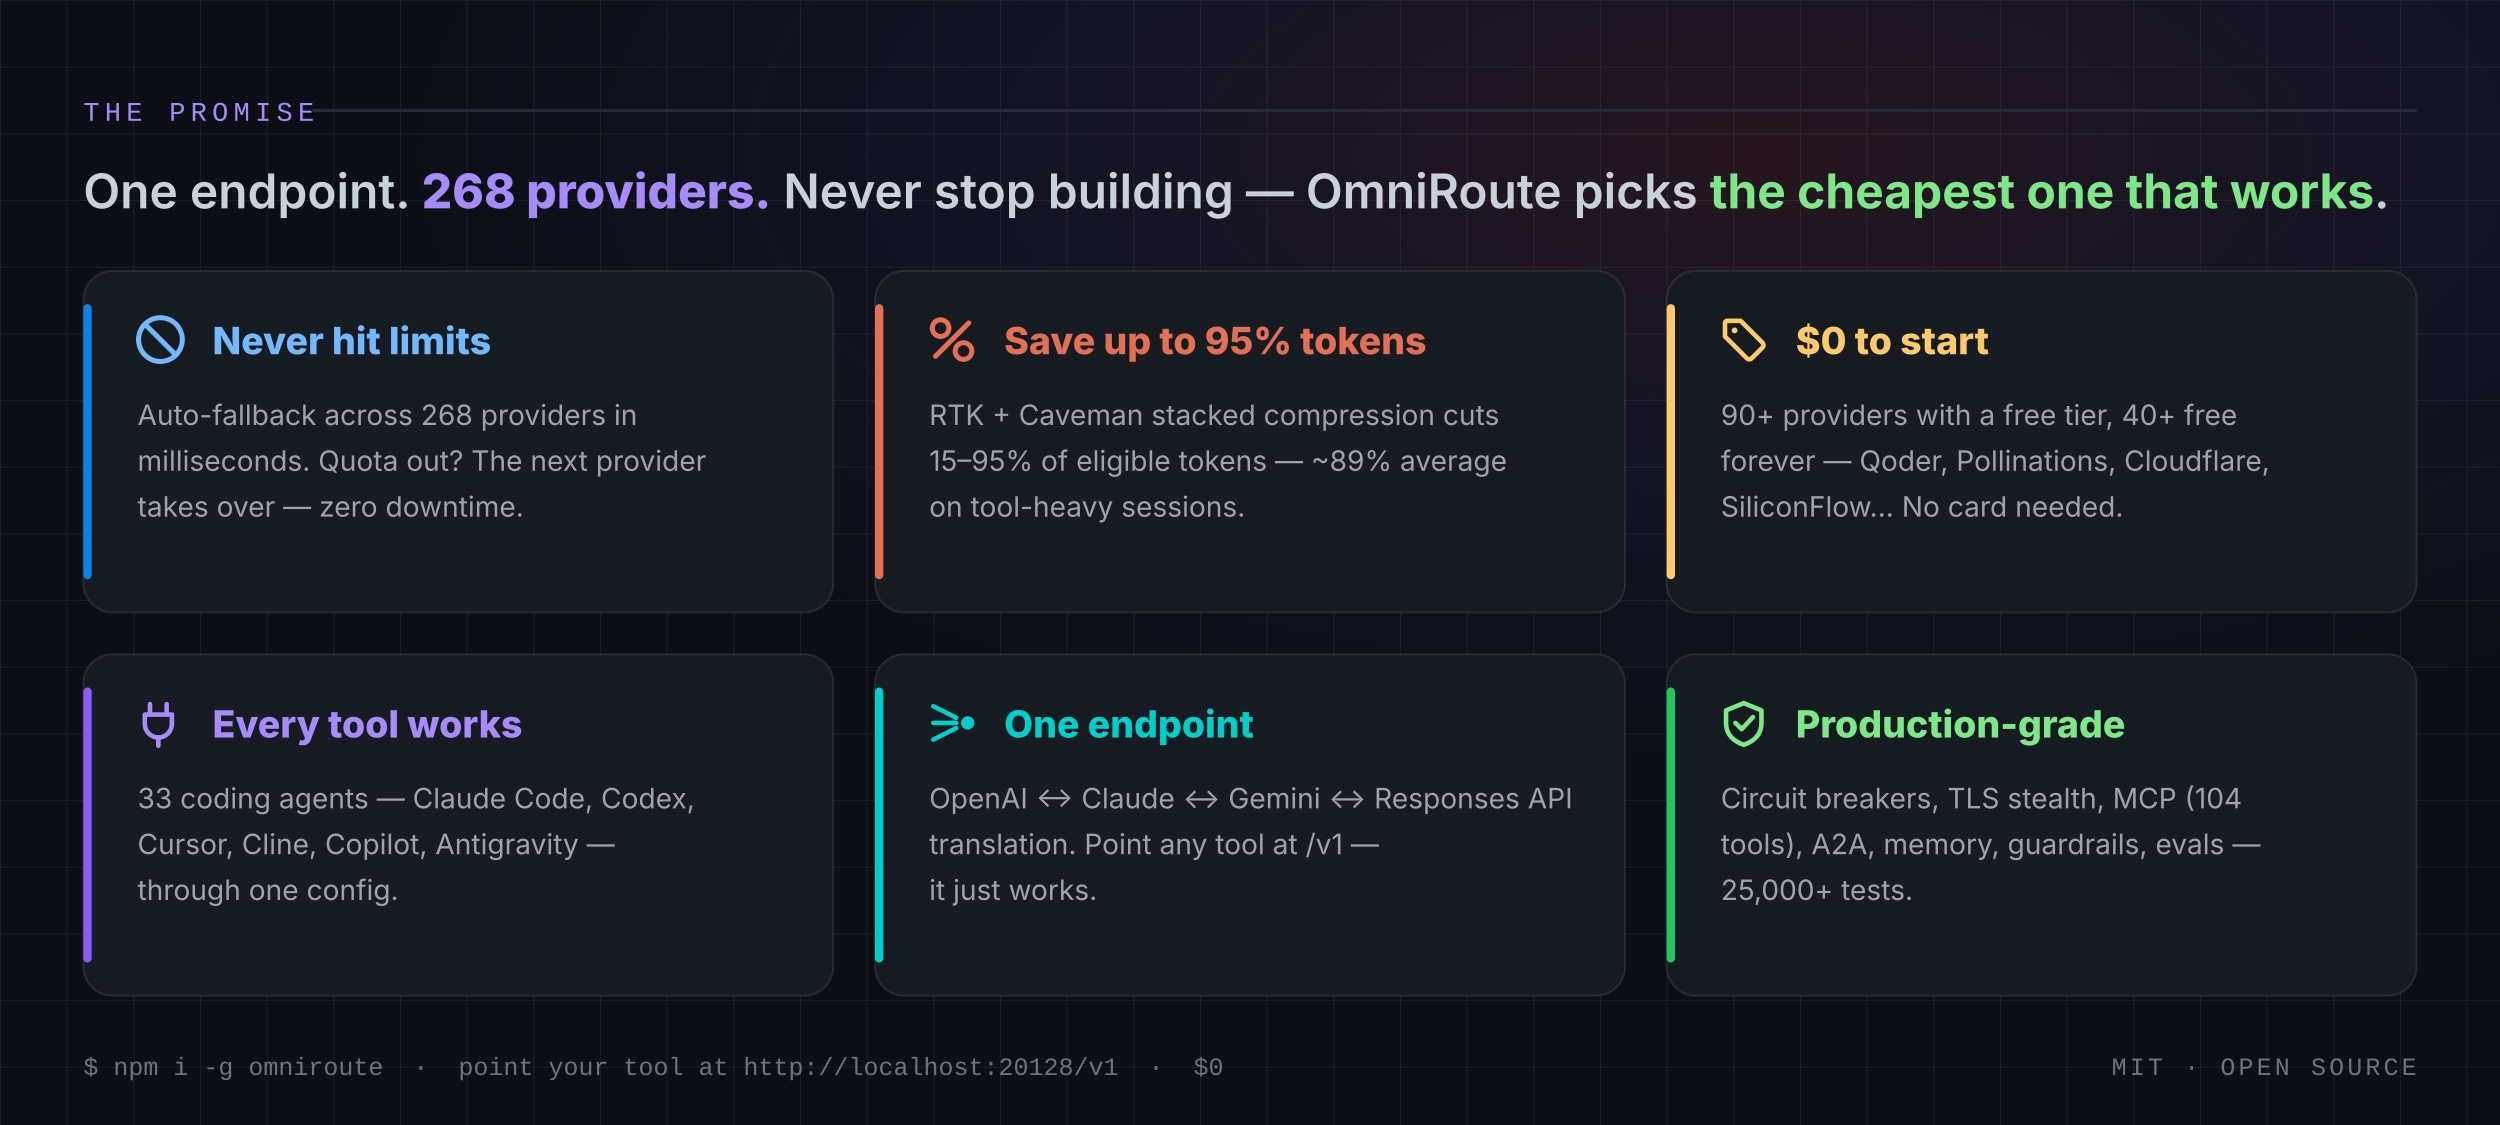
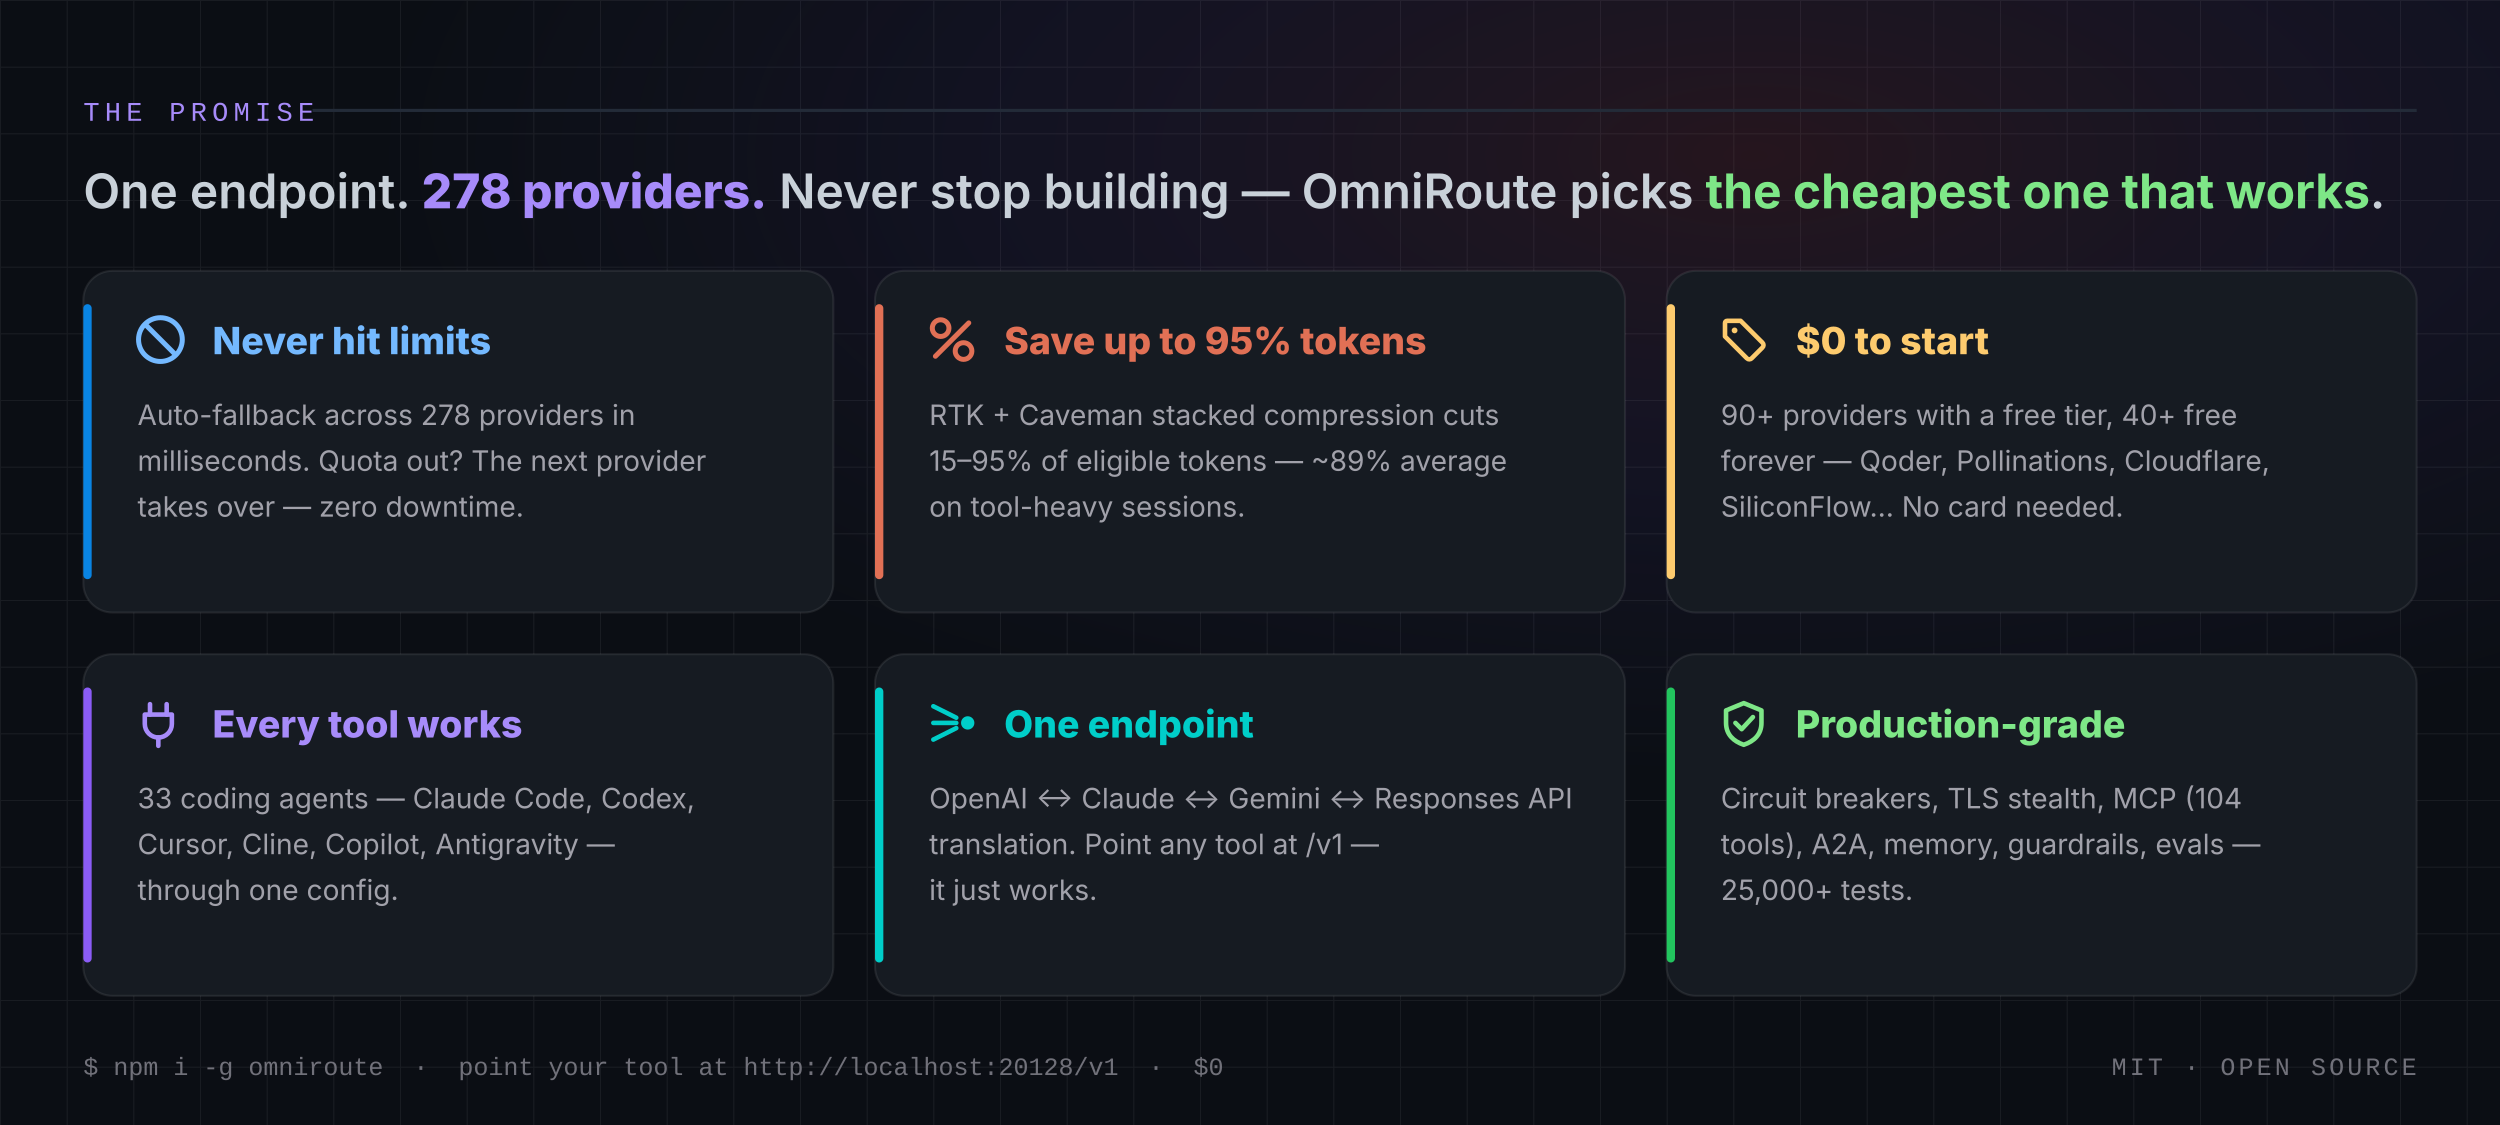
- <svg xmlns="http://www.w3.org/2000/svg" viewBox="0 0 1200 540" role="img" aria-label="The OmniRoute promise: one endpoint, 268 providers — never stop building, OmniRoute picks the cheapest one that works. Six pillars. Never hit limits: auto-fallback across 268 providers in milliseconds, quota out means the next provider takes over with zero downtime. Save up to 95 percent of tokens: RTK plus Caveman stacked compression cuts 15 to 95 percent of eligible tokens, about 89 percent average on tool-heavy sessions. Zero dollars to start: 90+ providers with a free tier, 40+ free forever — Qoder, Pollinations, Cloudflare, SiliconFlow — no card needed. Every tool works: 33 coding agents including Claude Code, Codex, Cursor, Cline, Copilot and Antigravity through one config. One endpoint: OpenAI, Claude, Gemini and Responses API translation — point any tool at /v1 and it just works. Production-grade: circuit breakers, TLS stealth, MCP with 104 tools, A2A, memory, guardrails, evals — 25,000+ tests.">
+ <svg xmlns="http://www.w3.org/2000/svg" viewBox="0 0 1200 540" role="img" aria-label="The OmniRoute promise: one endpoint, 278 providers — never stop building, OmniRoute picks the cheapest one that works. Six pillars. Never hit limits: auto-fallback across 278 providers in milliseconds, quota out means the next provider takes over with zero downtime. Save up to 95 percent of tokens: RTK plus Caveman stacked compression cuts 15 to 95 percent of eligible tokens, about 89 percent average on tool-heavy sessions. Zero dollars to start: 90+ providers with a free tier, 40+ free forever — Qoder, Pollinations, Cloudflare, SiliconFlow — no card needed. Every tool works: 33 coding agents including Claude Code, Codex, Cursor, Cline, Copilot and Antigravity through one config. One endpoint: OpenAI, Claude, Gemini and Responses API translation — point any tool at /v1 and it just works. Production-grade: circuit breakers, TLS stealth, MCP with 104 tools, A2A, memory, guardrails, evals — 25,000+ tests.">
  <defs>
    <pattern id="gridPaperP" width="32" height="32" patternUnits="userSpaceOnUse">
      <path d="M 32 0 L 0 0 0 32" fill="none" stroke="#ffffff" stroke-opacity="0.06" stroke-width="1" />
    </pattern>
    <radialGradient id="bgGlowP" cx="70%" cy="14%" r="55%">
      <stop offset="0%" stop-color="#e54d5e" stop-opacity="0.12" />
      <stop offset="55%" stop-color="#8b5cf6" stop-opacity="0.06" />
      <stop offset="100%" stop-color="#6366f1" stop-opacity="0" />
    </radialGradient>
  </defs>
  <rect width="1200" height="540" fill="#0b0e14" />
  <rect width="1200" height="540" fill="url(#gridPaperP)" />
  <rect width="1200" height="540" fill="url(#bgGlowP)" />
  <g>
    <text x="40" y="58" font-family="Consolas, 'Courier New', monospace" font-size="13" letter-spacing="2.5" fill="#a78bfa">THE PROMISE</text>
    <line x1="150" y1="53" x2="1160" y2="53" stroke="#232b38" stroke-width="1.5" />
  </g>
  <g>
-     <text x="40" y="100" font-family="Inter, 'Segoe UI', Arial, Helvetica, system-ui, sans-serif" font-size="23" font-weight="600" fill="#c9d1d9">One endpoint. <tspan fill="#a78bfa" font-weight="800">268 providers.</tspan> Never stop building — OmniRoute picks <tspan fill="#7ee787" font-weight="700">the cheapest one that works</tspan>.</text>
+     <text x="40" y="100" font-family="Inter, 'Segoe UI', Arial, Helvetica, system-ui, sans-serif" font-size="23" font-weight="600" fill="#c9d1d9">One endpoint. <tspan fill="#a78bfa" font-weight="800">278 providers.</tspan> Never stop building — OmniRoute picks <tspan fill="#7ee787" font-weight="700">the cheapest one that works</tspan>.</text>
  </g>
  <g font-family="Inter, 'Segoe UI', Arial, Helvetica, system-ui, sans-serif">
    <g>
      <rect x="40" y="130" width="360" height="164" rx="14" fill="#161b22" stroke="#ffffff" stroke-opacity="0.08" stroke-width="1" />
      <rect x="40" y="130" width="360" height="164" rx="14" fill="none" stroke="#74b9ff" stroke-width="1.5" opacity="0">
        <animate attributeName="opacity" values="0;0.9;0;0" keyTimes="0;0.055;0.12;1" dur="12s" begin="3s" repeatCount="indefinite" />
      </rect>
      <rect x="40" y="146" width="4" height="132" rx="2" fill="#0984e3" />
      <g transform="translate(66,152)" stroke="#74b9ff" stroke-width="2.4" fill="none" stroke-linecap="round">
        <circle cx="11" cy="11" r="10.5" />
        <line x1="3.9" y1="3.9" x2="18.1" y2="18.1" />
      </g>
      <text x="102" y="170" font-size="18" font-weight="800" fill="#74b9ff">Never hit limits</text>
-       <text x="66" y="204" font-size="13.5" fill="#a1a1aa">Auto-fallback across 268 providers in</text>
+       <text x="66" y="204" font-size="13.5" fill="#a1a1aa">Auto-fallback across 278 providers in</text>
      <text x="66" y="226" font-size="13.5" fill="#a1a1aa">milliseconds. Quota out? The next provider</text>
      <text x="66" y="248" font-size="13.5" fill="#a1a1aa">takes over — zero downtime.</text>
    </g>
    <g>
      <rect x="420" y="130" width="360" height="164" rx="14" fill="#161b22" stroke="#ffffff" stroke-opacity="0.08" stroke-width="1" />
      <rect x="420" y="130" width="360" height="164" rx="14" fill="none" stroke="#e17055" stroke-width="1.5" opacity="0">
        <animate attributeName="opacity" values="0;0;0.9;0;0" keyTimes="0;0.167;0.222;0.287;1" dur="12s" begin="3s" repeatCount="indefinite" />
      </rect>
      <rect x="420" y="146" width="4" height="132" rx="2" fill="#e17055" />
      <g transform="translate(446,152)" stroke="#e17055" stroke-width="2.4" fill="none" stroke-linecap="round">
        <circle cx="5.5" cy="5.5" r="4" />
        <circle cx="16.5" cy="16.5" r="4" />
        <line x1="19" y1="3" x2="3" y2="19" />
      </g>
      <text x="482" y="170" font-size="18" font-weight="800" fill="#e17055">Save up to 95% tokens</text>
      <text x="446" y="204" font-size="13.5" fill="#a1a1aa">RTK + Caveman stacked compression cuts</text>
      <text x="446" y="226" font-size="13.5" fill="#a1a1aa">15–95% of eligible tokens — ~89% average</text>
      <text x="446" y="248" font-size="13.5" fill="#a1a1aa">on tool-heavy sessions.</text>
    </g>
    <g>
      <rect x="800" y="130" width="360" height="164" rx="14" fill="#161b22" stroke="#ffffff" stroke-opacity="0.08" stroke-width="1" />
      <rect x="800" y="130" width="360" height="164" rx="14" fill="none" stroke="#fdcb6e" stroke-width="1.5" opacity="0">
        <animate attributeName="opacity" values="0;0;0.9;0;0" keyTimes="0;0.334;0.389;0.454;1" dur="12s" begin="3s" repeatCount="indefinite" />
      </rect>
      <rect x="800" y="146" width="4" height="132" rx="2" fill="#fdcb6e" />
      <g transform="translate(826,152)" stroke="#fdcb6e" stroke-width="2.2" fill="none" stroke-linecap="round" stroke-linejoin="round">
        <path d="M 2,9.5 L 2,3 A 1,1 0 0 1 3,2 L 9.5,2 L 20,12.5 A 1.6,1.6 0 0 1 20,14.8 L 14.8,20 A 1.6,1.6 0 0 1 12.5,20 Z" />
        <circle cx="6.6" cy="6.6" r="1.4" fill="#fdcb6e" stroke="none" />
      </g>
      <text x="862" y="170" font-size="18" font-weight="800" fill="#fdcb6e">$0 to start</text>
      <text x="826" y="204" font-size="13.5" fill="#a1a1aa">90+ providers with a free tier, 40+ free</text>
      <text x="826" y="226" font-size="13.5" fill="#a1a1aa">forever — Qoder, Pollinations, Cloudflare,</text>
      <text x="826" y="248" font-size="13.5" fill="#a1a1aa">SiliconFlow… No card needed.</text>
    </g>
    <g>
      <rect x="40" y="314" width="360" height="164" rx="14" fill="#161b22" stroke="#ffffff" stroke-opacity="0.08" stroke-width="1" />
      <rect x="40" y="314" width="360" height="164" rx="14" fill="none" stroke="#a78bfa" stroke-width="1.5" opacity="0">
        <animate attributeName="opacity" values="0;0;0.9;0;0" keyTimes="0;0.5;0.555;0.62;1" dur="12s" begin="3s" repeatCount="indefinite" />
      </rect>
      <rect x="40" y="330" width="4" height="132" rx="2" fill="#8b5cf6" />
      <g transform="translate(66,336)" stroke="#a78bfa" stroke-width="2.2" fill="none" stroke-linecap="round" stroke-linejoin="round">
        <path d="M 6,2 L 6,7 M 14,2 L 14,7" />
        <path d="M 3.5,7 L 16.5,7 L 16.5,11.5 A 6.5,6.5 0 0 1 10,18 A 6.5,6.5 0 0 1 3.5,11.5 Z" />
        <path d="M 10,18 L 10,22" />
      </g>
      <text x="102" y="354" font-size="18" font-weight="800" fill="#a78bfa">Every tool works</text>
      <text x="66" y="388" font-size="13.5" fill="#a1a1aa">33 coding agents — Claude Code, Codex,</text>
      <text x="66" y="410" font-size="13.5" fill="#a1a1aa">Cursor, Cline, Copilot, Antigravity —</text>
      <text x="66" y="432" font-size="13.5" fill="#a1a1aa">through one config.</text>
    </g>
    <g>
      <rect x="420" y="314" width="360" height="164" rx="14" fill="#161b22" stroke="#ffffff" stroke-opacity="0.08" stroke-width="1" />
      <rect x="420" y="314" width="360" height="164" rx="14" fill="none" stroke="#00cec9" stroke-width="1.5" opacity="0">
        <animate attributeName="opacity" values="0;0;0.9;0;0" keyTimes="0;0.667;0.722;0.787;1" dur="12s" begin="3s" repeatCount="indefinite" />
      </rect>
      <rect x="420" y="330" width="4" height="132" rx="2" fill="#00cec9" />
      <g transform="translate(446,336)" stroke="#00cec9" stroke-width="2.2" fill="none" stroke-linecap="round">
        <path d="M 2,3 L 13,8.5 M 2,11 L 13,11 M 2,19 L 13,13.5" />
        <circle cx="18.5" cy="11" r="3.2" fill="#00cec9" stroke="none" />
      </g>
      <text x="482" y="354" font-size="18" font-weight="800" fill="#00cec9">One endpoint</text>
      <text x="446" y="388" font-size="13.5" fill="#a1a1aa">OpenAI ↔ Claude ↔ Gemini ↔ Responses API</text>
      <text x="446" y="410" font-size="13.5" fill="#a1a1aa">translation. Point any tool at /v1 —</text>
      <text x="446" y="432" font-size="13.5" fill="#a1a1aa">it just works.</text>
    </g>
    <g>
      <rect x="800" y="314" width="360" height="164" rx="14" fill="#161b22" stroke="#ffffff" stroke-opacity="0.08" stroke-width="1" />
      <rect x="800" y="314" width="360" height="164" rx="14" fill="none" stroke="#7ee787" stroke-width="1.5" opacity="0">
        <animate attributeName="opacity" values="0;0;0.9;0;0" keyTimes="0;0.834;0.889;0.954;1" dur="12s" begin="3s" repeatCount="indefinite" />
      </rect>
      <rect x="800" y="330" width="4" height="132" rx="2" fill="#22c55e" />
      <g transform="translate(826,336)" stroke="#7ee787" stroke-width="2.2" fill="none" stroke-linecap="round" stroke-linejoin="round">
        <path d="M 11,1.5 L 19.5,5 L 19.5,11 C 19.5,16.5 16,19.8 11,21.5 C 6,19.8 2.5,16.5 2.5,11 L 2.5,5 Z" />
        <path d="M 7,11 L 10,14 L 15.4,8.2" />
      </g>
      <text x="862" y="354" font-size="18" font-weight="800" fill="#7ee787">Production-grade</text>
      <text x="826" y="388" font-size="13.5" fill="#a1a1aa">Circuit breakers, TLS stealth, MCP (104</text>
      <text x="826" y="410" font-size="13.5" fill="#a1a1aa">tools), A2A, memory, guardrails, evals —</text>
      <text x="826" y="432" font-size="13.5" fill="#a1a1aa">25,000+ tests.</text>
    </g>
  </g>
  <g>
    <text x="40" y="516" font-family="Consolas, 'Courier New', monospace" font-size="12" fill="#71717a">$ npm i -g omniroute  ·  point your tool at http://localhost:20128/v1  ·  $0</text>
    <text x="1160" y="516" text-anchor="end" font-family="Consolas, 'Courier New', monospace" font-size="12" letter-spacing="1.5" fill="#71717a">MIT · OPEN SOURCE</text>
  </g>
</svg>
